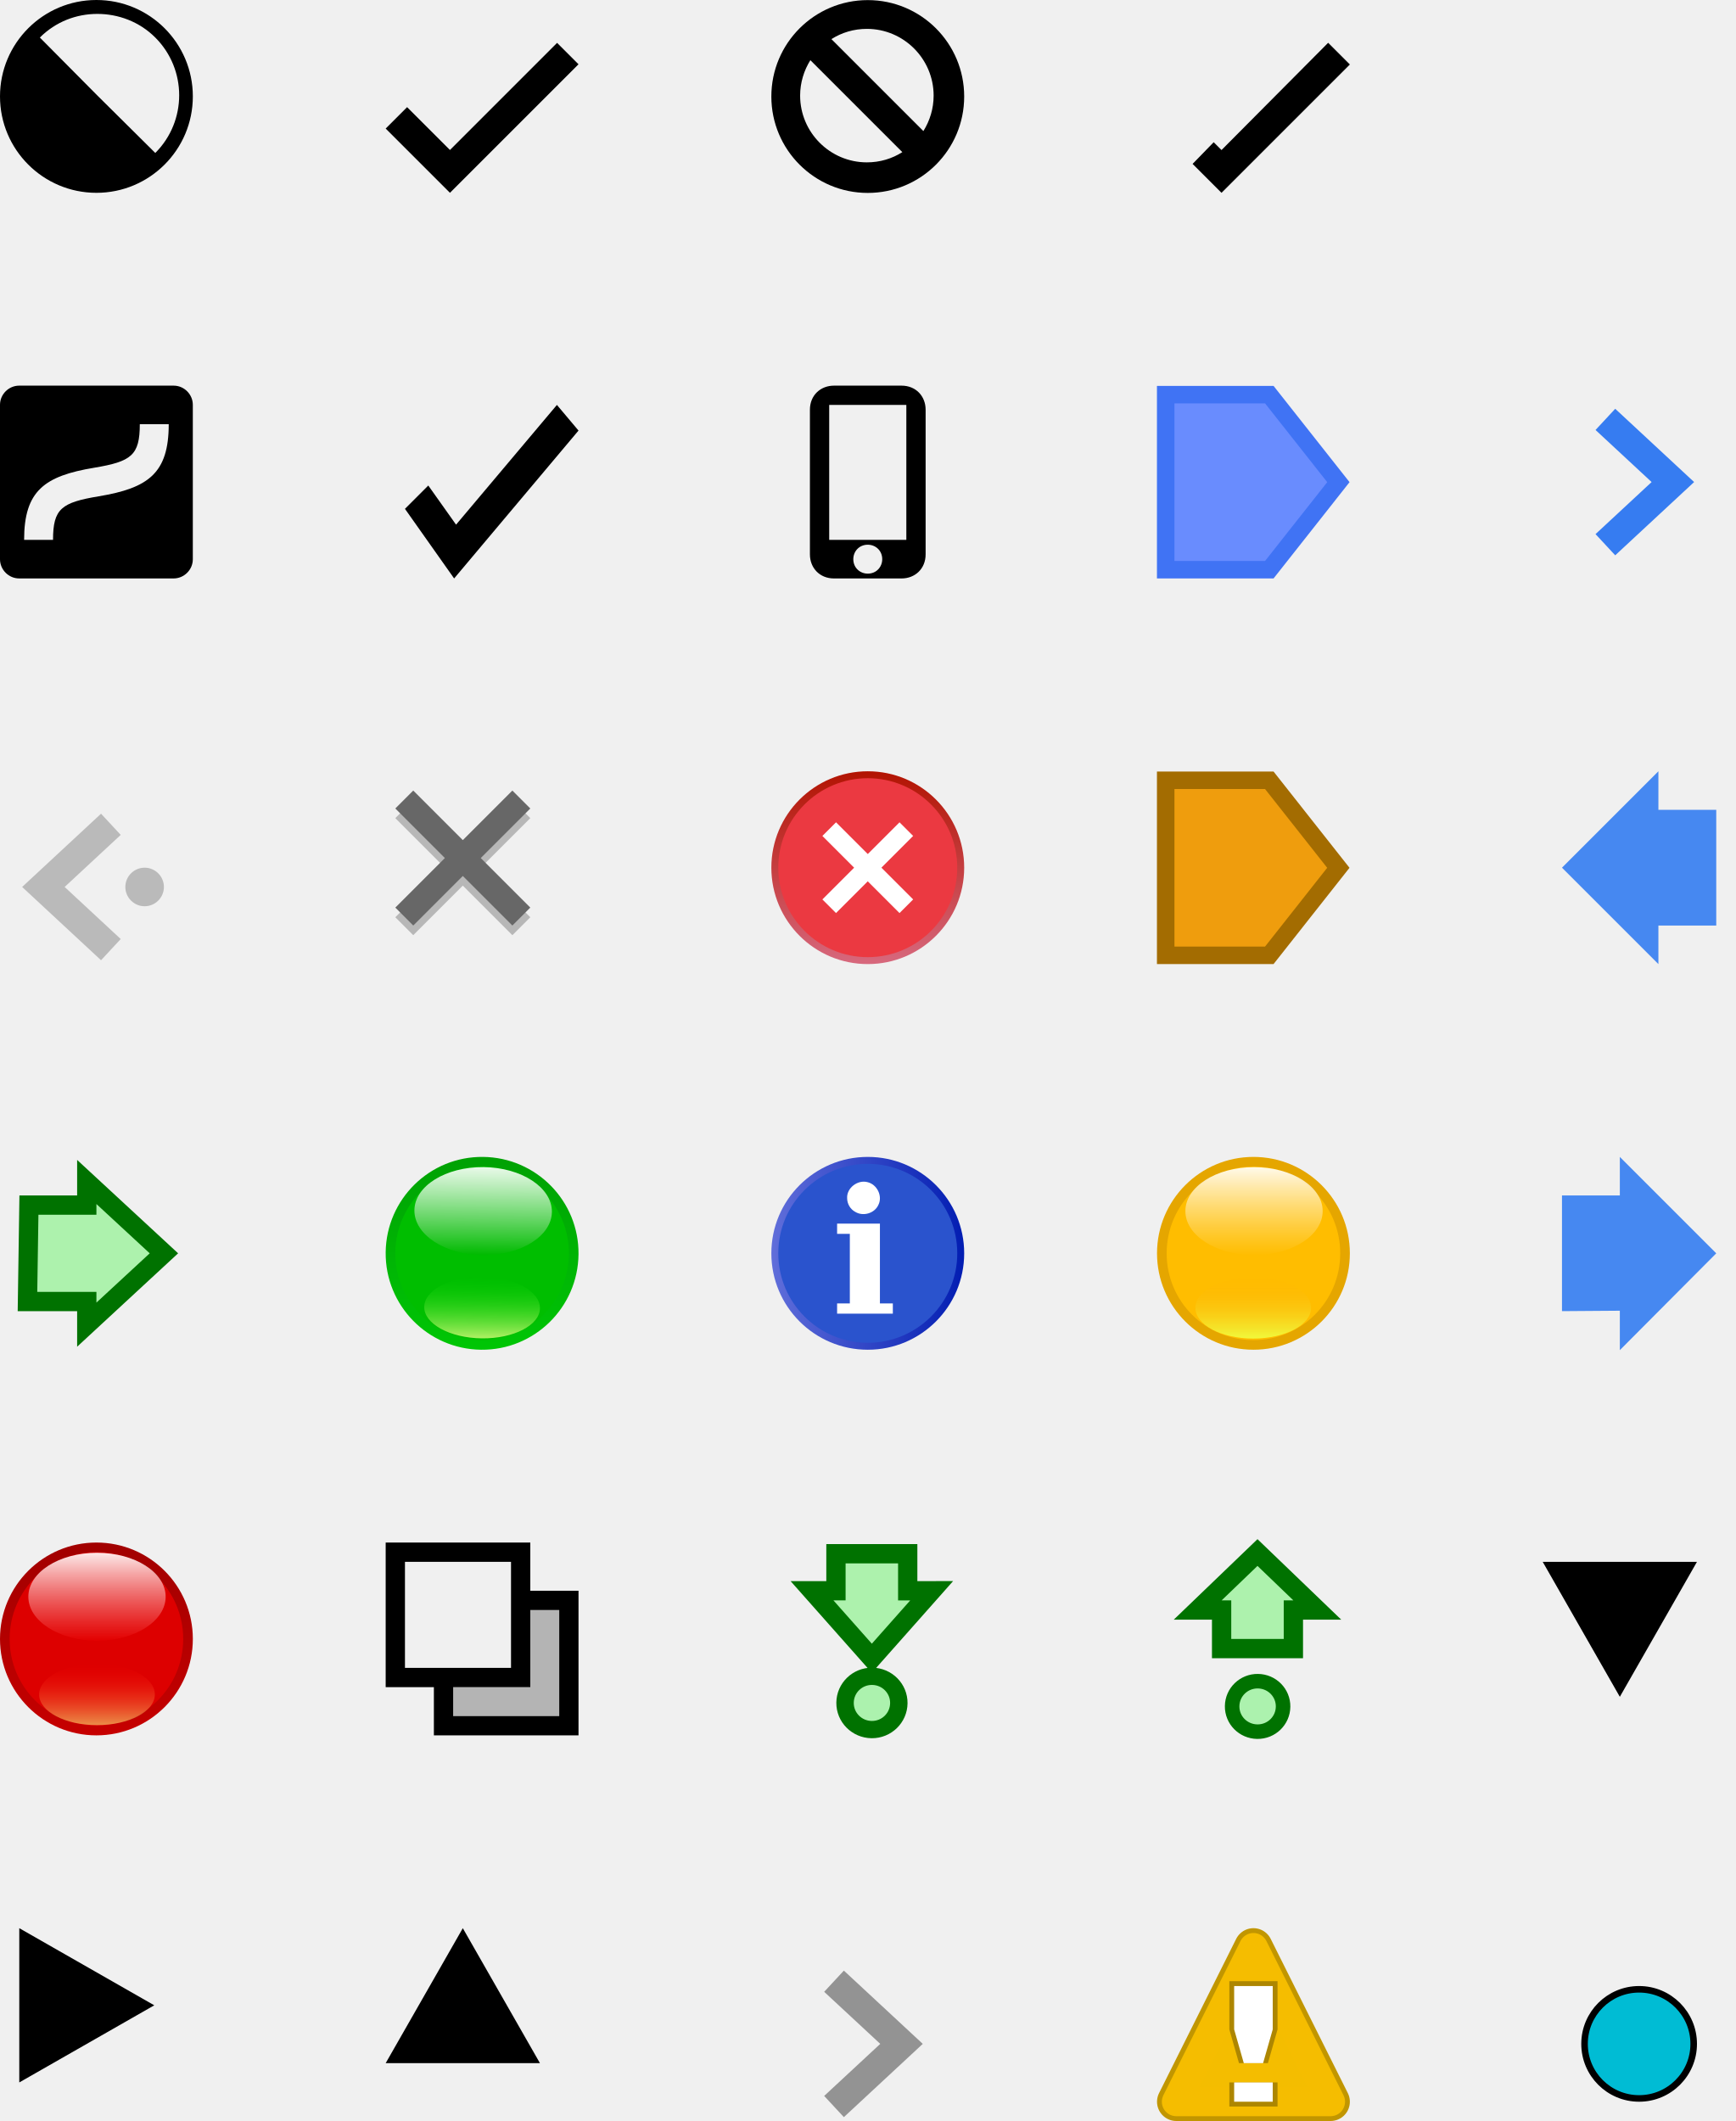
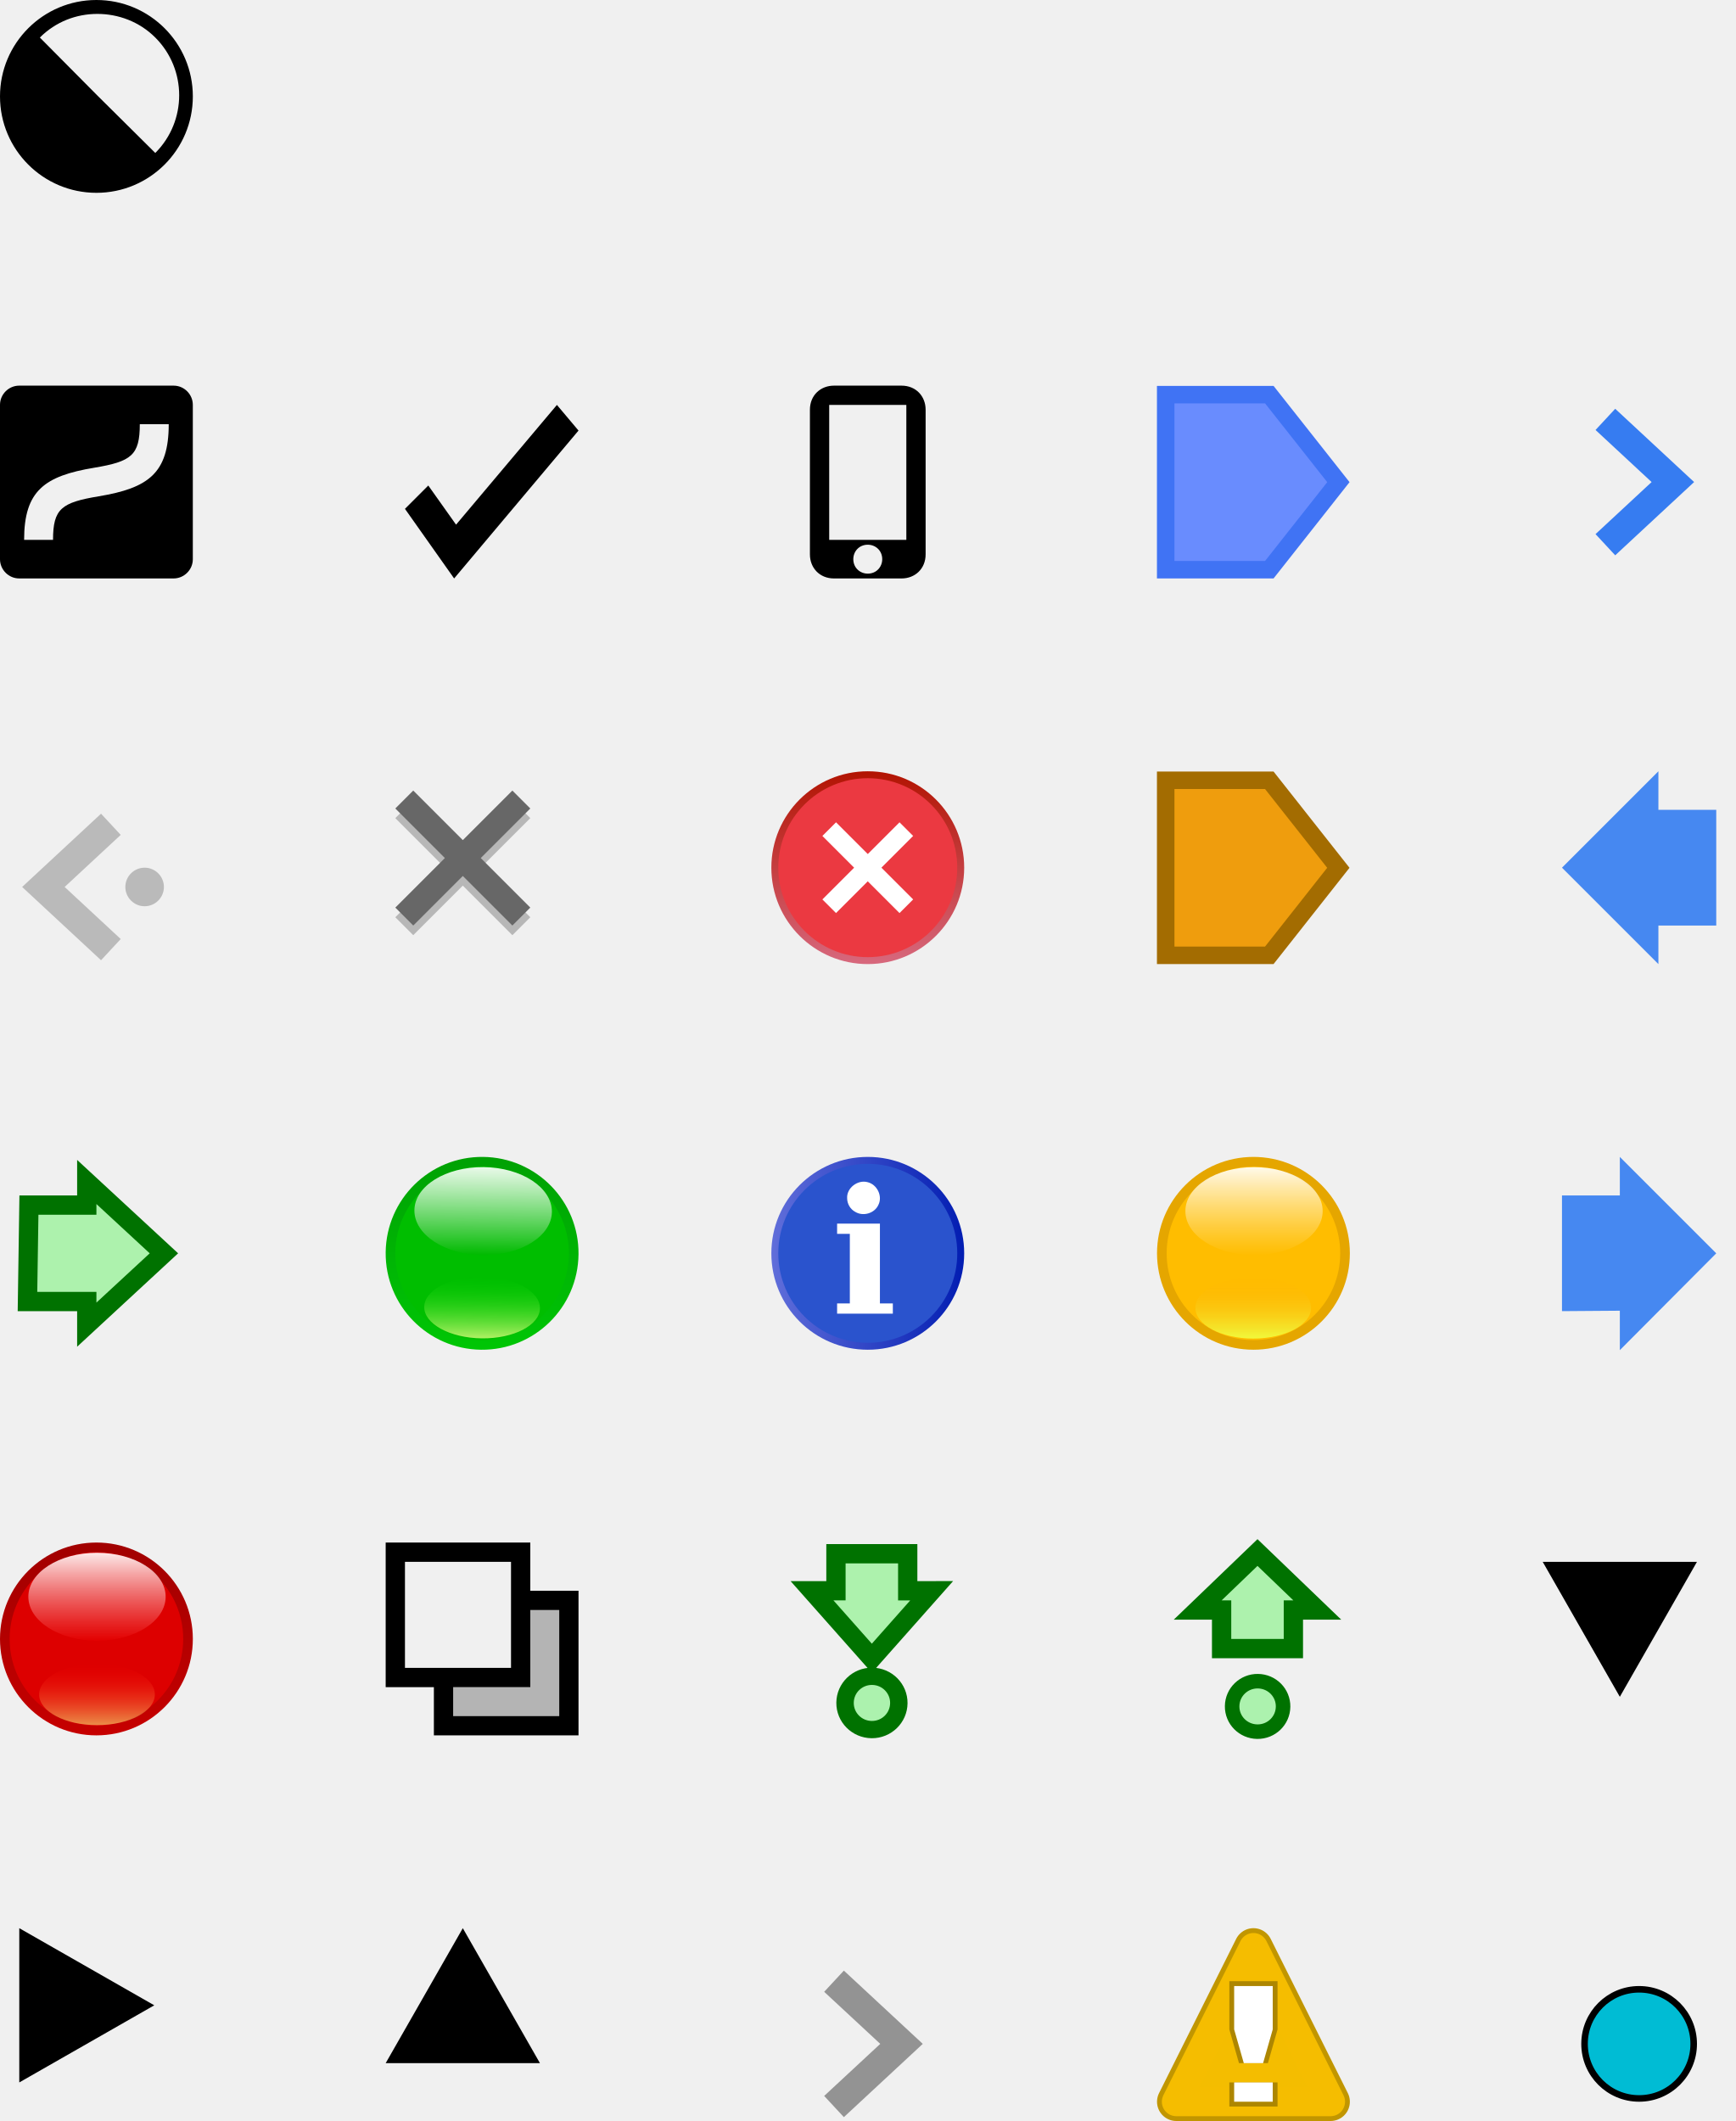
<svg xmlns="http://www.w3.org/2000/svg" xmlns:xlink="http://www.w3.org/1999/xlink" width="90" height="110" id="svg4185" version="1.1">
  <defs id="defs4457" />
  <g id="g4187" transform="translate(0,20)">
    <path transform="translate(-80,-20)" d="m 80,20.995 c 0,-0.55 0.456,-0.995 0.995,-0.995 h 8.009 c 0.55,0 0.995,0.456 0.995,0.995 v 8.009 c 0,0.55 -0.456,0.995 -0.995,0.995 H 80.995 C 80.446,30 80,29.544 80,29.004 z m 5.123,4.744 c 2.567,-0.428 3.627,-1.193 3.627,-3.74 h -1.5 c 0,1.62 -0.441,1.938 -2.373,2.26 -2.567,0.428 -3.627,1.193 -3.627,3.74 h 1.5 c 0,-1.62 0.441,-1.938 2.373,-2.26 z" id="path4191" />
  </g>
  <g transform="translate(20,20)" id="g4193">
    <path transform="translate(-128,-109)" d="m 131.65,116.21 -1.44,-2.03 -1.21,1.21 2.55,3.61 6.45,-7.67 -1.12,-1.33 z" id="path4197" />
  </g>
  <g transform="translate(0,40)" id="g4199">
    <path transform="translate(-40,-19)" d="m 46.5,25 c 0,0.55 0.45,1 1,1 0.55,0 1,-0.45 1,-1 0,-0.55 -0.45,-1 -1,-1 -0.55,0 -1,0.45 -1,1" id="path4203" style="fill:#bababa" />
    <path transform="translate(-40,-19)" d="m 45.75,21.75 -3.5,3.25 3.5,3.25" id="path4205" style="fill:none;stroke:#bababa;stroke-width:1.5" />
  </g>
  <g transform="translate(20,40)" id="g4207">
    <path transform="translate(-177,-98)" d="m 184.5,100.43 -0.93,-0.93 -2.57,2.57 -2.57,-2.57 -0.93,0.93 2.57,2.57 -2.57,2.57 0.93,0.93 2.57,-2.57 2.57,2.57 0.93,-0.93 -2.57,-2.57 2.57,-2.57 z" id="path4211" style="fill-opacity:0.24" />
    <path transform="translate(-177,-98)" d="M 184.5,99.93 183.57,99 181,101.57 178.43,99 l -0.93,0.93 2.57,2.57 -2.57,2.57 0.93,0.93 2.57,-2.57 2.57,2.57 0.93,-0.93 -2.57,-2.57 2.57,-2.57 z" id="path4213" style="fill:#676767" />
  </g>
  <g transform="translate(40,20)" id="g4215">
    <path transform="translate(-100,0)" d="m 103.25,-4.7795e-7 c -0.7,0 -1.25,0.5 -1.25,1.25 v 7.5 c 0,0.7 0.5,1.25 1.25,1.25 h 3.5 c 0.7,0 1.25,-0.5 1.25,-1.25 v -7.5 C 108,0.55 107.5,-4.7795e-7 106.75,-4.7795e-7 z M 103,1 h 4 V 8 h -4 z m 2,7.25 c 0.4,0 0.75,0.3 0.75,0.75 0,0.4 -0.3,0.75 -0.75,0.75 -0.4,0 -0.75,-0.3 -0.75,-0.75 0,-0.4 0.3,-0.75 0.75,-0.75 z" id="path4219" />
  </g>
  <g transform="translate(40,40)" id="g4221">
    <path transform="translate(-20,0)" d="m 25,-4.7795e-7 c -2.76,0 -5,2.24 -5,5 0,2.76 2.24,5 5,5 2.76,0 5,-2.24 5,-5 C 30,2.24 27.76,-4.7795e-7 25,-4.7795e-7" id="path4225" style="fill:url(#sprite6_a)" />
    <path transform="translate(-20,0)" d="m 20.36,5 c 0,2.56 2.08,4.64 4.64,4.64 2.56,0 4.64,-2.08 4.64,-4.64 0,-2.56 -2.08,-4.64 -4.64,-4.64 -2.56,0 -4.64,2.08 -4.64,4.64" id="path4227" style="fill:#eb3941" />
    <path transform="translate(-20,0)" d="m 23,3 4,4" id="path4229" style="stroke:#ffffff" />
    <path transform="translate(-20,0)" d="M 27,3 23,7" id="path4231" style="stroke:#ffffff" />
    <defs id="defs4233">
      <linearGradient id="sprite6_b">
        <stop stop-color="#d7687d" offset="0" id="stop4236" />
        <stop stop-color="#b21402" offset="1" id="stop4238" />
      </linearGradient>
      <linearGradient id="sprite6_a" x2="24" gradientTransform="matrix(0,-0.41667,-0.41667,0,25,10)" gradientUnits="userSpaceOnUse" xlink:href="#sprite6_b" />
    </defs>
  </g>
  <path style="fill:#adf2ad;stroke:#007200;stroke-width:1;stroke-miterlimit:4;stroke-dasharray:none" id="path4245" d="M 4.5,61.3 8.5,65 4.5,68.7 l 0,-1.2 -3.075,0 0.075,-5 3,0 z" />
  <g transform="translate(20,60)" id="g4247">
    <path transform="translate(-140,0)" d="m 144.95,10 c -2.76,-0.03 -4.98,-2.29 -4.95,-5.05 0.03,-2.76 2.29,-4.98 5.05,-4.95 2.76,0.03 4.98,2.29 4.95,5.05 -0.03,2.76 -2.29,4.98 -5.05,4.95 z" id="path4251" style="fill:url(#sprite8_a)" />
    <path transform="translate(-140,0)" d="m 149.5,5.05 c -0.03,2.49 -2.06,4.48 -4.55,4.45 -2.49,-0.03 -4.48,-2.06 -4.45,-4.55 0.03,-2.49 2.06,-4.48 4.55,-4.45 2.49,0.03 4.48,2.06 4.45,4.55 z" id="path4253" style="fill:#00be00" />
    <path transform="translate(-140,0)" d="m 145.08,0.53 c 1.97,0.02 3.55,1.06 3.54,2.32 -0.01,1.26 -1.62,2.26 -3.59,2.24 -1.97,-0.02 -3.55,-1.06 -3.54,-2.32 0.01,-1.26 1.62,-2.26 3.59,-2.24 z" id="path4255" style="fill:url(#sprite8_b)" />
    <path transform="translate(-140,0)" d="m 144.98,9.41 c 1.66,0.02 3.01,-0.68 3.02,-1.56 0.01,-0.88 -1.33,-1.61 -2.98,-1.63 -1.66,-0.02 -3.01,0.68 -3.02,1.56 -0.01,0.88 1.33,1.61 2.98,1.63 z" id="path4257" style="fill:url(#sprite8_c)" />
    <defs id="defs4259">
      <linearGradient id="sprite8_j">
        <stop stop-color="#00d600" stop-opacity="0" offset="0" id="stop4262" />
        <stop stop-color="#d8fc7b" stop-opacity=".81" offset="1" id="stop4264" />
      </linearGradient>
      <linearGradient id="sprite8_k">
        <stop stop-color="#00ba00" offset="0" id="stop4267" />
        <stop stop-color="#fff" stop-opacity=".91" offset="1" id="stop4269" />
      </linearGradient>
      <linearGradient id="sprite8_l">
        <stop stop-color="#00a104" offset="0" id="stop4272" />
        <stop stop-color="#00c605" offset="1" id="stop4274" />
      </linearGradient>
      <linearGradient id="sprite8_c" x1="227.88" x2="235.12" y1="103.16" y2="103.16" gradientTransform="matrix(-0.0048,0.4396,0.78038,0.00853,65.608,-94.834)" gradientUnits="userSpaceOnUse" xlink:href="#sprite8_j" />
      <linearGradient id="sprite8_b" x1="227.88" x2="235.12" y1="103.16" y2="103.16" gradientTransform="matrix(0.00687,-0.62923,0.9267,0.01012,47.871,147.44)" gradientUnits="userSpaceOnUse" xlink:href="#sprite8_k" />
      <linearGradient id="sprite8_a" x1="227.88" x2="235.12" y1="103.16" y2="103.16" gradientTransform="matrix(-0.01507,1.3791,-1.3006,-0.0142,282.66,-312.8)" gradientUnits="userSpaceOnUse" xlink:href="#sprite8_l" />
    </defs>
  </g>
  <g transform="translate(40,60)" id="g4279">
    <path transform="translate(-80,0)" d="m 85,-4.7795e-7 c -2.76,0 -5,2.24 -5,5 0,2.76 2.24,5 5,5 2.76,0 5,-2.24 5,-5 C 90,2.24 87.76,-4.7795e-7 85,-4.7795e-7" id="path4283" style="fill:url(#sprite9_a)" />
    <path transform="translate(-80,0)" d="m 80.36,5 c 0,2.56 2.08,4.64 4.64,4.64 2.56,0 4.64,-2.08 4.64,-4.64 0,-2.56 -2.08,-4.64 -4.64,-4.64 -2.56,0 -4.64,2.08 -4.64,4.64" id="path4285" style="fill:#2a53cd" />
    <path transform="translate(-80,0)" d="m 83.93,2.14 c -0.03,-0.53 0.55,-0.97 1.06,-0.83 0.5,0.12 0.79,0.73 0.56,1.18 -0.2,0.44 -0.79,0.61 -1.2,0.36 C 84.09,2.71 83.93,2.43 83.93,2.14 z m 1.7,5.46 H 86.3 V 8.13 H 83.41 V 7.6 h 0.66 V 3.99 H 83.41 V 3.46 h 2.22 V 7.6 z" id="path4287" style="fill:#ffffff" />
    <defs id="defs4289">
      <linearGradient id="sprite9_d">
        <stop stop-color="#606eda" offset="0" id="stop4292" />
        <stop stop-color="#021db2" offset="1" id="stop4294" />
      </linearGradient>
      <linearGradient id="sprite9_a" x1="113" x2="127" y1="104" y2="104" gradientTransform="matrix(0.71429,0,0,0.71429,-0.714,-69.286)" gradientUnits="userSpaceOnUse" xlink:href="#sprite9_d" />
    </defs>
  </g>
  <g transform="translate(60,20)" id="g4297">
    <path transform="translate(-160,-20)" d="m 160.45,20.467 v 9.079 h 5.373 l 3.582,-4.54 -3.582,-4.539 z" id="path4301" style="fill:#698cfe;stroke:#4073f4;stroke-width:0.908" />
  </g>
  <g transform="translate(60,40)" id="g4303">
    <path transform="translate(-140,-20)" d="m 140.45,20.467 v 9.079 h 5.372 l 3.581,-4.54 -3.581,-4.539 z" id="path4307" style="fill:#ef9d0d;stroke:#a36c01;stroke-width:0.908" />
  </g>
  <g transform="translate(60,60)" id="g4309">
    <path transform="translate(-160,0)" d="m 165,10 c -2.76,0 -5,-2.24 -5,-5 0,-2.76 2.24,-5 5,-5 2.76,0 5,2.24 5,5 0,2.76 -2.24,5 -5,5 z" id="path4313" style="fill:#e5a600" />
    <path transform="translate(-160,0)" d="m 169.5,5 c 0,2.49 -2.01,4.5 -4.5,4.5 -2.49,0 -4.5,-2.01 -4.5,-4.5 0,-2.49 2.01,-4.5 4.5,-4.5 2.49,0 4.5,2.01 4.5,4.5 z" id="path4315" style="fill:#ffbd00" />
    <path transform="translate(-160,0)" d="m 165.03,0.53 c 1.97,0 3.56,1.02 3.56,2.28 0,1.26 -1.59,2.28 -3.56,2.28 -1.97,0 -3.56,-1.02 -3.56,-2.28 0,-1.26 1.59,-2.28 3.56,-2.28 z" id="path4317" style="fill:url(#sprite12_a)" />
    <path transform="translate(-160,0)" d="m 164.99,9.42 c 1.66,0 3,-0.71 3,-1.59 0,-0.88 -1.34,-1.59 -3,-1.59 -1.66,0 -3,0.71 -3,1.59 0,0.88 1.34,1.59 3,1.59 z" id="path4319" style="fill:url(#sprite12_b)" />
    <defs id="defs4321">
      <linearGradient id="sprite12_l">
        <stop stop-color="#ffa801" stop-opacity="0" offset="0" id="stop4324" />
        <stop stop-color="#f0fb3d" offset="1" id="stop4326" />
      </linearGradient>
      <linearGradient id="sprite12_m">
        <stop stop-color="#ffbd00" stop-opacity=".65" offset="0" id="stop4329" />
        <stop stop-color="#fff" stop-opacity=".91" offset="1" id="stop4331" />
      </linearGradient>
      <linearGradient id="sprite12_b" x1="227.88" x2="235.12" y1="103.16" y2="103.16" gradientTransform="matrix(0,0.43966,0.78049,0,84.444,-93.924)" gradientUnits="userSpaceOnUse" xlink:href="#sprite12_l" />
      <linearGradient id="sprite12_a" x1="227.88" x2="235.12" y1="103.16" y2="103.16" gradientTransform="matrix(0,-0.62931,0.92683,0,69.47,148.53)" gradientUnits="userSpaceOnUse" xlink:href="#sprite12_m" />
    </defs>
  </g>
  <g transform="translate(0,80)" id="g4335">
    <path transform="translate(-120,0)" d="m 125,10 c -2.76,0 -5,-2.24 -5,-5 0,-2.76 2.24,-5 5,-5 2.76,0 5,2.24 5,5 0,2.76 -2.24,5 -5,5 z" id="path4339" style="fill:url(#sprite13_a)" />
    <path transform="translate(-120,0)" d="m 129.5,5 c 0,2.49 -2.01,4.5 -4.5,4.5 -2.49,0 -4.5,-2.01 -4.5,-4.5 0,-2.49 2.01,-4.5 4.5,-4.5 2.49,0 4.5,2.01 4.5,4.5 z" id="path4341" style="fill:#dd0000" />
    <path transform="translate(-120,0)" d="m 125.03,0.53 c 1.97,0 3.56,1.02 3.56,2.28 0,1.26 -1.59,2.28 -3.56,2.28 -1.97,0 -3.56,-1.02 -3.56,-2.28 0,-1.26 1.59,-2.28 3.56,-2.28 z" id="path4343" style="fill:url(#sprite13_b)" />
    <path transform="translate(-120,0)" d="m 125.03,9.47 c 1.66,0 3,-0.71 3,-1.59 0,-0.88 -1.34,-1.59 -3,-1.59 -1.66,0 -3,0.71 -3,1.59 0,0.88 1.34,1.59 3,1.59 z" id="path4345" style="fill:url(#sprite13_c)" />
    <defs id="defs4347">
      <linearGradient id="sprite13_g">
        <stop stop-color="red" stop-opacity="0" offset="0" id="stop4350" />
        <stop stop-color="#f0cb68" stop-opacity=".71" offset="1" id="stop4352" />
      </linearGradient>
      <linearGradient id="sprite13_h">
        <stop stop-color="#e60000" stop-opacity=".65" offset="0" id="stop4355" />
        <stop stop-color="#fff" stop-opacity=".91" offset="1" id="stop4357" />
      </linearGradient>
      <linearGradient id="sprite13_i">
        <stop stop-color="#a10000" offset="0" id="stop4360" />
        <stop stop-color="#c60000" offset="1" id="stop4362" />
      </linearGradient>
      <linearGradient id="sprite13_c" x1="227.88" x2="235.12" y1="103.16" y2="103.16" gradientTransform="matrix(0,0.43966,0.78049,0,44.488,-93.88)" gradientUnits="userSpaceOnUse" xlink:href="#sprite13_g" />
      <linearGradient id="sprite13_b" x1="227.88" x2="235.12" y1="103.16" y2="103.16" gradientTransform="matrix(0,-0.62931,0.92683,0,29.47,148.53)" gradientUnits="userSpaceOnUse" xlink:href="#sprite13_h" />
      <linearGradient id="sprite13_a" x1="227.88" x2="235.12" y1="103.16" y2="103.16" gradientTransform="matrix(0,1.3793,-1.3008,0,259.08,-314.35)" gradientUnits="userSpaceOnUse" xlink:href="#sprite13_i" />
    </defs>
  </g>
  <g transform="translate(20,80)" id="g4367">
    <path transform="translate(-60,-20)" d="M 60,20 H 70 V 30 H 60 z" id="path4371" style="fill:none" />
    <path transform="translate(-60,-20)" d="M 67.5,22.5 V 20 H 60 v 7.5 h 2.5 V 30 H 70 V 22.5 z M 61,21 h 5.5 v 5.5 H 61 z m 2.5,6.5 h 4 v -4 H 69 V 29 h -5.5 z" id="path4373" />
    <path d="m 3.5,7.5 h 4 v -4 H 9 V 9 H 3.5 z" id="path4375" style="fill-opacity:0.25" />
  </g>
  <g id="g4383" style="fill:#acf2ae;stroke:#007200;stroke-width:2.577" transform="translate(40,80)">
    <path transform="matrix(0.29356,0,0,0.2909,-37.35,6.864)" d="m 144.95,10 c -2.76,-0.03 -4.98,-2.29 -4.95,-5.05 0.03,-2.76 2.29,-4.98 5.05,-4.95 2.76,0.03 4.98,2.29 4.95,5.05 -0.03,2.76 -2.29,4.98 -5.05,4.95 z" id="path4385" />
    <path transform="matrix(0.29356,0,0,0.2909,-37.35,6.864)" d="m 149.5,5.05 c -0.03,2.49 -2.06,4.48 -4.55,4.45 -2.49,-0.03 -4.48,-2.06 -4.45,-4.55 0.03,-2.49 2.06,-4.48 4.55,-4.45 2.49,0.03 4.48,2.06 4.45,4.55 z" id="path4387" />
  </g>
  <path d="M 48.313,82.5 45.211,86 42.109,82.5 l 1.241,0 0,-1.919 3.722,0 0,1.92 z" id="path4389" style="fill:#adf2ad;stroke:#007200;stroke-width:1;stroke-miterlimit:4;stroke-dasharray:none" />
  <path d="m 66.537,88.514 c -0.009,0.724 -0.605,1.303 -1.336,1.294 -0.731,-0.009 -1.315,-0.599 -1.306,-1.324 0.009,-0.724 0.605,-1.303 1.336,-1.294 0.731,0.009 1.315,0.599 1.306,1.323 z" id="path4397" style="fill:#acf2ae;stroke:#007200;stroke-width:0.753" />
  <path d="m 62.108,83.5 3.102,-2.982 3.102,2.982 -1.241,0 0,2 -3.722,0 0,-2 z" id="path4399" style="fill:#adf2ad;stroke:#007200;stroke-width:1;stroke-miterlimit:4;stroke-dasharray:none" />
  <g transform="translate(80,20)" id="g4401">
    <path transform="translate(-20,-20)" d="m 23.25,21.75 3.5,3.25 -3.5,3.25" id="path4405" style="fill:none;stroke:#367cf1;stroke-width:1.5" />
  </g>
  <g transform="translate(80,40)" id="g4407">
    <path transform="translate(-180,-20)" d="m 186,20 -5,5 5,5 v -2 h 3 v -6 h -3 z" id="path4411" style="fill:#4688f1" />
  </g>
  <g transform="translate(80,60)" id="g4413">
    <path transform="matrix(-1,0,0,1,190,-19.955)" d="m 186,19.955 -5,5 5,5.022 0,-2.045 3,0.022 0,-6 -3,0 z" id="path4417" style="fill:#4688f1" />
  </g>
  <g transform="translate(80,80)" id="g4419">
    <path transform="translate(-20,-98)" d="m 24,106 4,-7 h -8" id="path4423" />
  </g>
  <g transform="translate(0,100)" id="g4425">
    <path transform="translate(-4,-98)" d="M 12,102 5,98 v 8" id="path4429" />
  </g>
  <g transform="translate(20,100)" id="g4431">
    <path transform="translate(-4,-111)" d="m 8,111 4,7 H 4" id="path4435" />
  </g>
  <g transform="translate(40,100)" id="g4437">
    <path transform="translate(0,-19)" d="m 3.25,21.75 3.5,3.25 -3.5,3.25" id="path4441" style="fill:none;stroke:#939393;stroke-width:1.5" />
  </g>
  <g transform="translate(60,100)" id="g4443">
    <path transform="translate(-60,0)" d="m 61,9 4,-8 4,8 z" id="path4447" style="stroke:#c19600;stroke-width:2;stroke-linejoin:round" />
    <path transform="translate(-60,0)" d="m 61,9 4,-8 4,8 z" id="path4449" style="fill:#f4bd00;stroke:#f5bd00;stroke-width:1.5;stroke-linejoin:round" />
    <path transform="translate(-60,0)" d="m 63.75,2.75 h 2.5 v 2.5 L 65.75,7 h -1.5 l -0.5,-1.75 v -2.5 m 0,5.25 h 2.5 v 1.25 h -2.5" id="path4451" style="fill:#ad8601" />
    <path transform="translate(-60,0)" d="m 64,3 h 2 V 5.25 L 65.5,7 h -1 L 64,5.25 V 3 m 0,5 h 2 v 1 h -2" id="path4453" style="fill:#ffffff" />
  </g>
  <text xml:space="preserve" style="font-size:8px;font-style:normal;font-weight:normal;line-height:125%;letter-spacing:0px;word-spacing:0px;fill:#cccccc;fill-opacity:1;stroke:none;font-family:Sans" x="3.051" y="118.387" id="text5191">
    <tspan id="tspan5193" x="3.051" y="118.387">a</tspan>
  </text>
  <text xml:space="preserve" style="font-size:8px;font-style:normal;font-weight:normal;line-height:125%;letter-spacing:0px;word-spacing:0px;fill:#cccccc;fill-opacity:1;stroke:none;font-family:Sans" x="23.051" y="118.387" id="text5191-1">
    <tspan id="tspan5193-7" x="23.051" y="118.387">b</tspan>
  </text>
  <text xml:space="preserve" style="font-size:8px;font-style:normal;font-weight:normal;line-height:125%;letter-spacing:0px;word-spacing:0px;fill:#cccccc;fill-opacity:1;stroke:none;font-family:Sans" x="43.051" y="118.387" id="text5191-7">
    <tspan id="tspan5193-1" x="43.051" y="118.387">c</tspan>
  </text>
  <text xml:space="preserve" style="font-size:8px;font-style:normal;font-weight:normal;line-height:125%;letter-spacing:0px;word-spacing:0px;fill:#cccccc;fill-opacity:1;stroke:none;font-family:Sans" x="63.051" y="118.387" id="text5191-15">
    <tspan id="tspan5193-9" x="63.051" y="118.387">d</tspan>
  </text>
  <text xml:space="preserve" style="font-size:8px;font-style:normal;font-weight:normal;line-height:125%;letter-spacing:0px;word-spacing:0px;fill:#cccccc;fill-opacity:1;stroke:none;font-family:Sans" x="83.051" y="118.387" id="text5191-77">
    <tspan id="tspan5193-6" x="83.051" y="118.387">e</tspan>
  </text>
  <text xml:space="preserve" style="font-size:8px;font-style:normal;font-weight:normal;line-height:125%;letter-spacing:0px;word-spacing:0px;fill:#cccccc;fill-opacity:1;stroke:none;font-family:Sans" x="-7.026" y="107.818" id="text5191-73">
    <tspan id="tspan5193-65" x="-7.026" y="107.818">1</tspan>
  </text>
  <text xml:space="preserve" style="font-size:8px;font-style:normal;font-weight:normal;line-height:125%;letter-spacing:0px;word-spacing:0px;fill:#cccccc;fill-opacity:1;stroke:none;font-family:Sans" x="-6.819" y="87.88" id="text5191-6">
    <tspan id="tspan5193-3" x="-6.819" y="87.88">2</tspan>
  </text>
  <text xml:space="preserve" style="font-size:8px;font-style:normal;font-weight:normal;line-height:125%;letter-spacing:0px;word-spacing:0px;fill:#cccccc;fill-opacity:1;stroke:none;font-family:Sans" x="-6.756" y="67.992" id="text5191-9">
    <tspan id="tspan5193-4" x="-6.756" y="67.992">3</tspan>
  </text>
  <text xml:space="preserve" style="font-size:8px;font-style:normal;font-weight:normal;line-height:125%;letter-spacing:0px;word-spacing:0px;fill:#cccccc;fill-opacity:1;stroke:none;font-family:Sans" x="-6.917" y="47.994" id="text5191-8">
    <tspan id="tspan5193-12" x="-6.917" y="47.994">4</tspan>
  </text>
  <text xml:space="preserve" style="font-size:8px;font-style:normal;font-weight:normal;line-height:125%;letter-spacing:0px;word-spacing:0px;fill:#cccccc;fill-opacity:1;stroke:none;font-family:Sans" x="-7.108" y="28.056" id="text5191-93">
    <tspan id="tspan5193-90" x="-7.108" y="28.056">5</tspan>
  </text>
  <g transform="matrix(1.132076,0,0,1.132075,81.60377,102.6038)" style="fill:#00bcd4;stroke:#000000;stroke-width:0.3" id="g3669">
    <circle d="M 5.5,3 C 5.5,4.381 4.381,5.5 3,5.5 1.619,5.5 0.5,4.381 0.5,3 0.5,1.619 1.619,0.5 3,0.5 4.381,0.5 5.5,1.619 5.5,3 z" cx="3" cy="3" r="2.5" id="circle3671" />
  </g>
  <path style="fill:#000000;fill-opacity:1;stroke-width:0;stroke-miterlimit:4" d="m 5,-3e-7 c -2.761,0 -5,2.239 -5,5 C 0,7.761 2.239,10 5,10 7.761,10 10,7.761 10,5 c 0,-2.761 -2.239,-5 -5,-5 z m 0.048,0.721 c 1.083,1e-6 2.179,0.4 3.005,1.226 1.652,1.652 1.652,4.333 0,5.986 L 5.048,4.952 2.067,1.947 C 2.893,1.121 3.965,0.721 5.048,0.721 z" id="path3255" />
  <text xml:space="preserve" style="font-size:8px;font-style:normal;font-weight:normal;line-height:125%;letter-spacing:0px;word-spacing:0px;fill:#cccccc;fill-opacity:1;stroke:none;font-family:Sans" x="-6.68" y="8" id="text5191-93-3">
    <tspan id="tspan5193-90-6" x="-6.68" y="8">6</tspan>
  </text>
-   <g transform="translate(13.293,-7.438395)" id="g74">
-     <path style="fill:none" id="path80" d="M 4.308,4.525 H 20.54 V 20.757 H 4.308 z" />
-     <path style="fill-rule:evenodd" id="path82" d="M 7.818,12.995 6.707,14.106 10.041,17.438 16.707,10.772 15.596,9.661 10.041,15.217 z" />
-     <g transform="matrix(0.7692308,0,0,0.7692308,19.01469,2.828306)" id="g92">
-       <path transform="translate(-64,0)" d="m 80.44,16.94 c -2.48,0 -4.5,-2.02 -4.5,-4.5 0,-0.88 0.26,-1.7 0.69,-2.39 l 6.2,6.2 c -0.69,0.44 -1.51,0.69 -2.39,0.69 m 4.5,-4.5 c 0,0.88 -0.26,1.7 -0.69,2.39 l -6.2,-6.2 c 0.69,-0.44 1.51,-0.69 2.39,-0.69 2.48,0 4.5,2.02 4.5,4.5 M 80.5,6 C 76.91,6 74,8.91 74,12.5 74,16.09 76.91,19 80.5,19 84.09,19 87,16.09 87,12.5 87,8.91 84.09,6 80.5,6" id="path96" />
-     </g>
-     <path style="fill-rule:evenodd" d="m 55.582,9.657 -5.531,5.563 -0.406,-0.406 -1.094,1.125 1.5,1.5 6.656,-6.656 -1.125,-1.125 z" id="path3185" />
-   </g>
</svg>
